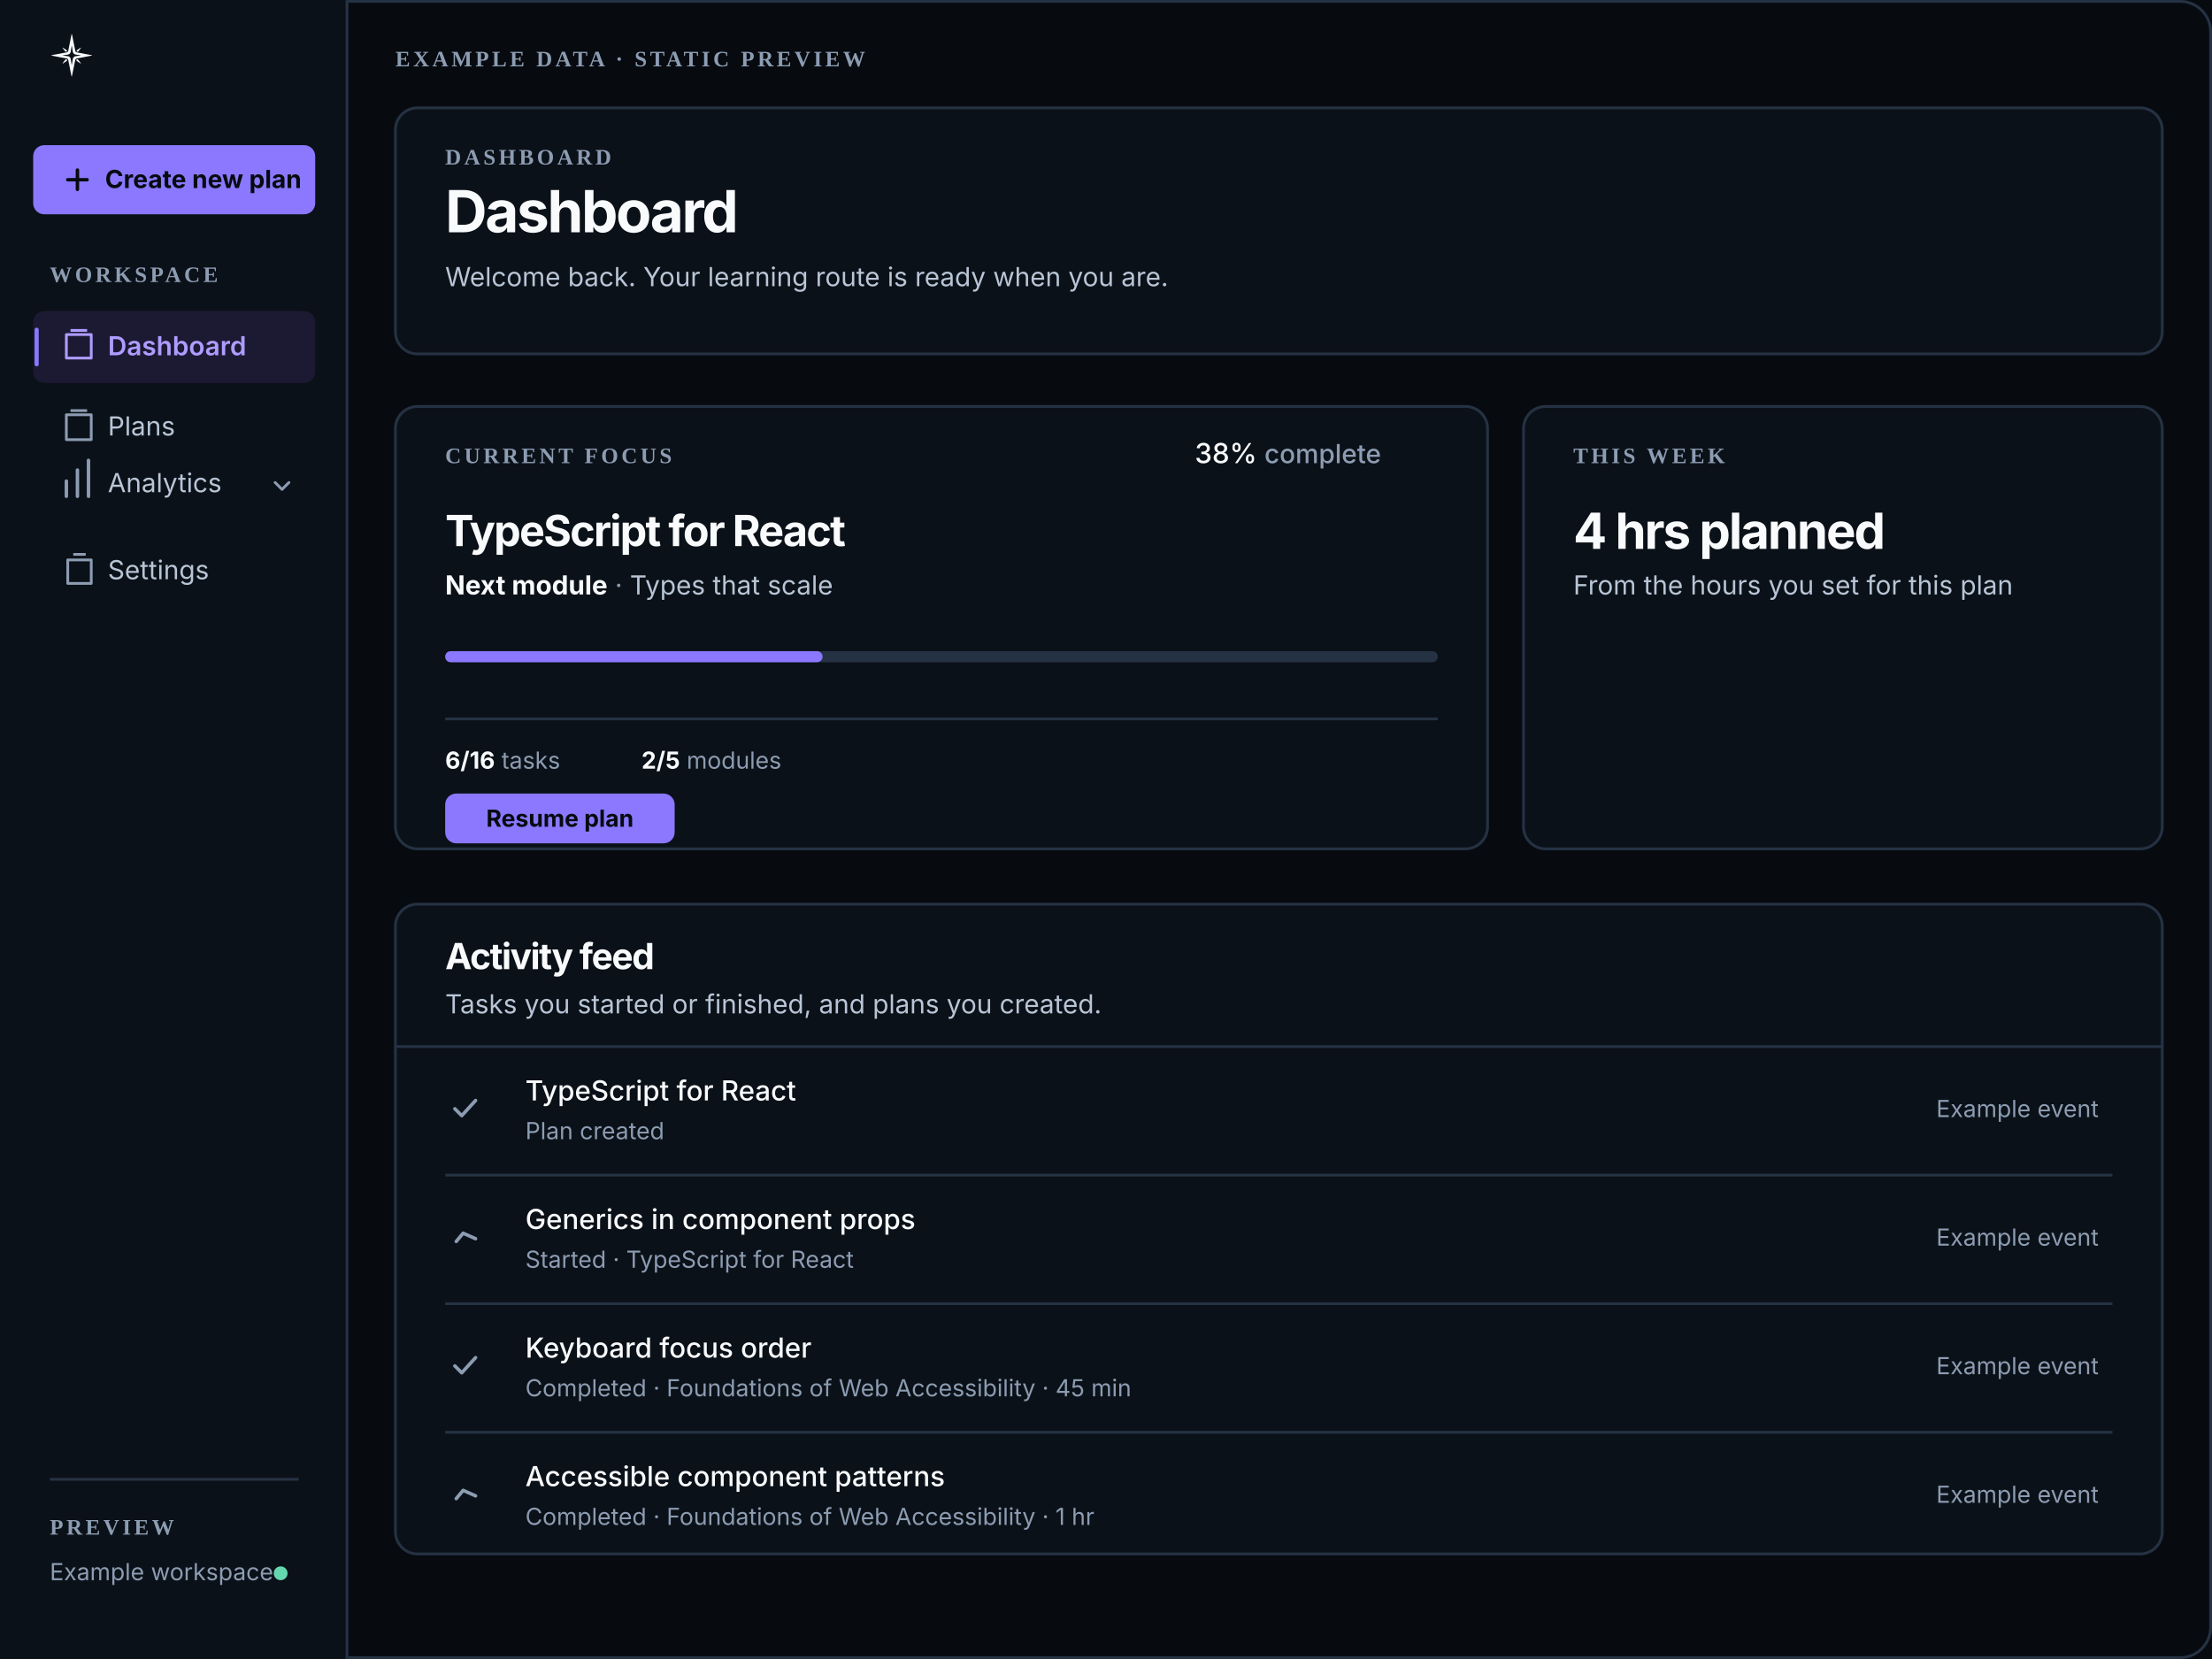
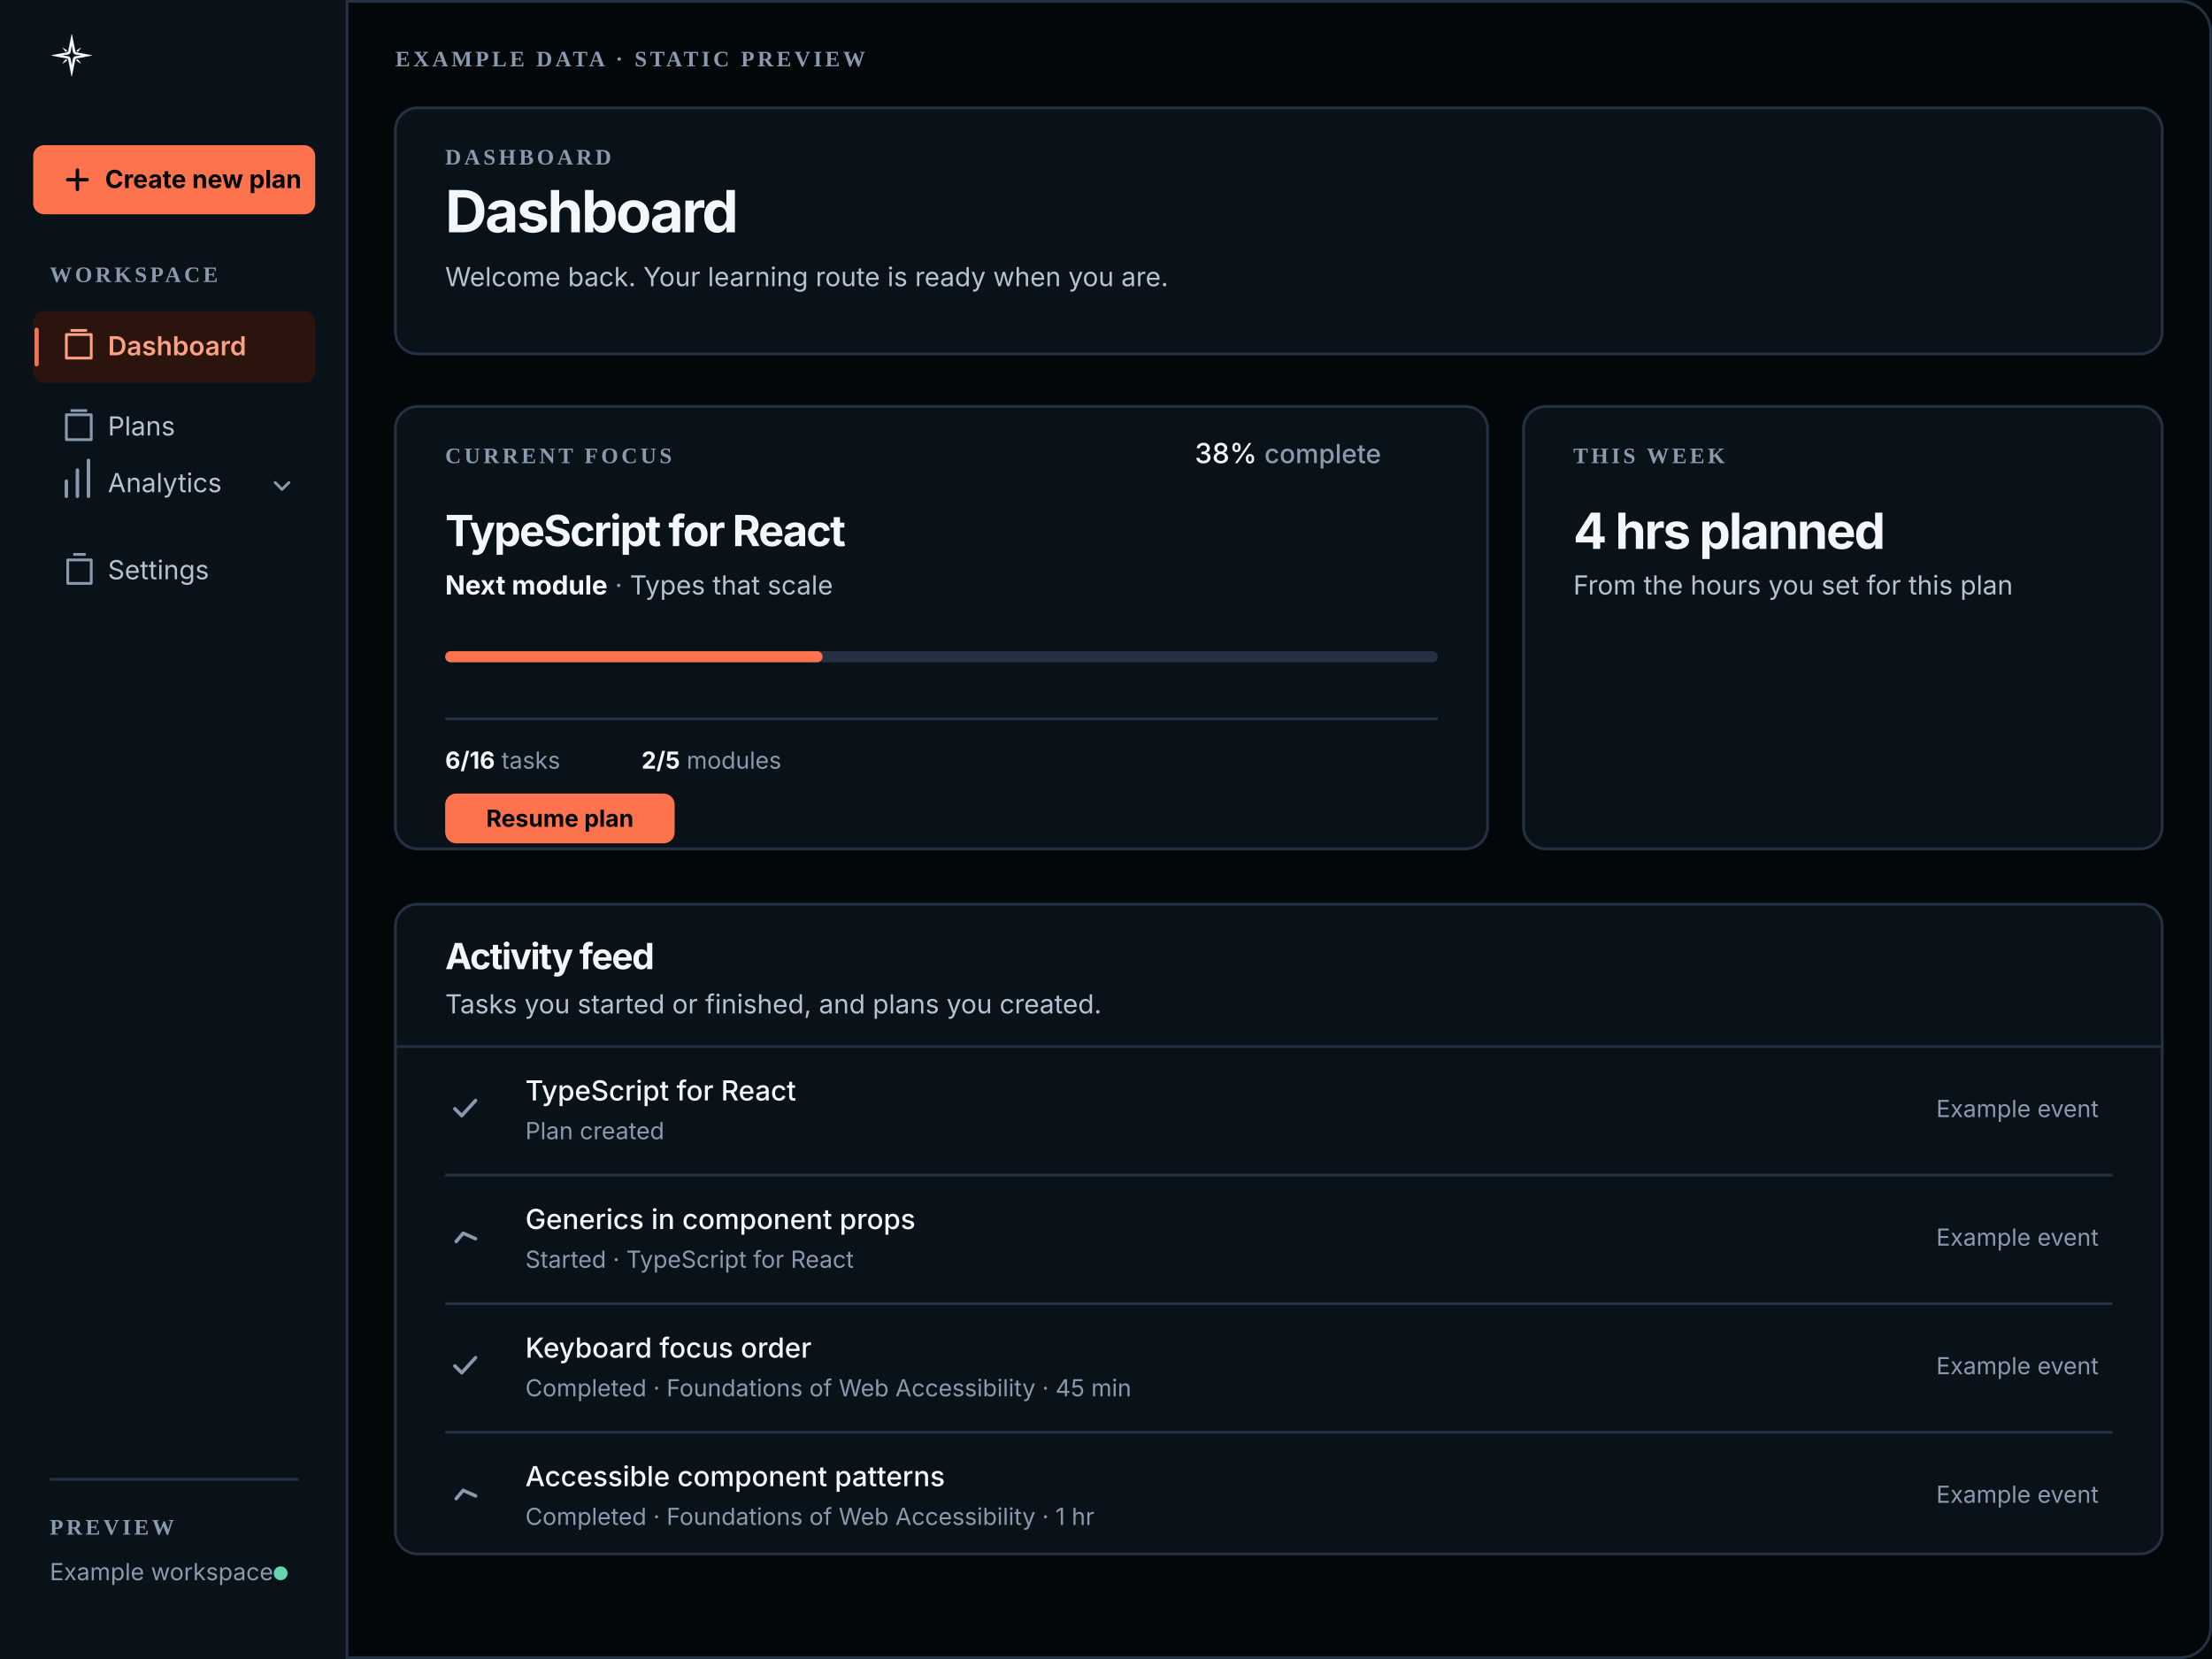
- <svg xmlns="http://www.w3.org/2000/svg" width="1600" height="1200" viewBox="0 0 1600 1200" fill="#f8fafc" role="img" aria-labelledby="preview-title preview-description">
+ <svg xmlns="http://www.w3.org/2000/svg" width="1600" height="1200" viewBox="0 0 1600 1200" fill="#f4f7fa" role="img" aria-labelledby="preview-title preview-description">
  <style>
    .ui {
      font-family: ui-sans-serif, system-ui, -apple-system, BlinkMacSystemFont,
        "Segoe UI", sans-serif;
    }
    .display {
      font-family: ui-sans-serif, system-ui, -apple-system, BlinkMacSystemFont,
        "Segoe UI", sans-serif;
      font-weight: 650;
      letter-spacing: -0.035em;
    }
    .eyebrow {
-       fill: #8c9cb2;
+       fill: #8a9aae;
      font-size: 16px;
      font-weight: 650;
      letter-spacing: 0.14em;
    }
    .muted {
-       fill: #8c9cb2;
+       fill: #8a9aae;
      font-size: 19px;
    }
    .secondary {
-       fill: #b8c5d6;
+       fill: #b5c2d1;
      font-size: 19px;
    }
    .body {
-       fill: #f8fafc;
+       fill: #f4f7fa;
      font-size: 20px;
      font-weight: 500;
    }
    .small {
-       fill: #8c9cb2;
+       fill: #8a9aae;
      font-size: 17px;
    }
    .tabular {
      font-variant-numeric: tabular-nums;
    }
  </style>
-   <rect width="1600" height="1200" fill="#070b10" />
-   <rect x="1" y="1" width="1598" height="1198" rx="22" fill="#070b10" stroke="#253244" stroke-width="2" />
-   <rect x="0" y="0" width="252" height="1200" fill="#0b1118" />
-   <line x1="251" y1="0" x2="251" y2="1200" stroke="#253244" stroke-width="2" />
+   <rect width="1600" height="1200" fill="#02070a" />
+   <rect x="1" y="1" width="1598" height="1198" rx="22" fill="#02070a" stroke="#233142" stroke-width="2" />
+   <rect x="0" y="0" width="252" height="1200" fill="#0a1219" />
+   <line x1="251" y1="0" x2="251" y2="1200" stroke="#233142" stroke-width="2" />
  <svg x="36" y="24" width="32" height="32" viewBox="110 110 804 804" aria-hidden="true">
-     <path d="M 510 895.01 L 512 893.22 L 512.65 892 L 515 879.31 L 519.59 860 L 521.93 847 L 527 824.33 L 533 791.08 L 534.15 787 L 541.18 753 L 545.49 729 L 550.3 708 L 551 702.82 L 553.79 690 L 556.69 674 L 566.36 630 L 570.89 606 L 572.81 598 L 575.9 589 L 578 585.4 L 581.61 581 L 585 577.98 L 591.15 574 L 598 570.69 L 605 568.65 L 631 564.07 L 662 557.94 L 680.97 555 L 744 542.79 L 766.23 538 L 800 531.67 L 810 529.19 L 840 524.09 L 857 520.51 L 870 518.39 L 875 517.13 L 876.61 515 L 876.66 514 L 875 510.99 L 870 509.16 L 853 506.48 L 823 499.96 L 777 492.13 L 736 483.92 L 710 479.35 L 679 472.79 L 652 467.87 L 644.68 467 L 621 463.1 L 607 459.81 L 595 456.1 L 589 452.95 L 584 448.93 L 581.46 446 L 578 440.83 L 576 437 L 574.19 432 L 568.15 401 L 559.94 363 L 553.78 330 L 550.96 319 L 548.35 303 L 543.96 282 L 541 265.03 L 535.55 239 L 533.02 229 L 525 184.93 L 521.82 172 L 519.57 159 L 516 141.93 L 514.05 133 L 513.29 131 L 511 128.52 L 509 127.98 L 505.94 130 L 504.64 133 L 503.24 142 L 499 162.39 L 497.61 171 L 495.02 182 L 491 203.93 L 484.36 235 L 480.13 259 L 477.43 270 L 474.46 287 L 471.89 298 L 466.23 326 L 462.29 348 L 455.52 380 L 451.07 406 L 446.04 431 L 442.19 440 L 438.07 446 L 435.48 449 L 431 452.69 L 425 456.13 L 420.48 458 L 414 459.78 L 396 463.43 L 357 469.7 L 277.97 485 L 262 487.63 L 249 490.39 L 183 501.91 L 179 503.03 L 145 509.58 L 142.28 511 L 141.46 512 L 140.96 514 L 142.45 517 L 144 517.87 L 155.57 520 L 175 524.45 L 202.75 529 L 242 537.07 L 277 543.42 L 288.24 546 L 304 548.66 L 318 551.63 L 356 557.78 L 376 561.46 L 388 564.17 L 416 568.78 L 422 570.49 L 429 573.84 L 434 577.38 L 438 581.05 L 442 586.48 L 443.6 590 L 445.97 597 L 447.42 603 L 451 621.03 L 452 628.7 L 455.69 648 L 462 676.64 L 467.26 703 L 471.77 728 L 480 767.47 L 484.31 792 L 489.09 815 L 491.54 829 L 496 849.02 L 498.56 864 L 504 890.31 L 504.58 892 L 506 894.01 L 508 895.13 Z M 509.69 688 L 509 688.58 L 508.39 688 L 507.68 686 L 498.75 631 L 497.91 624 L 495.21 609 L 494.19 601 L 492.31 590 L 488.65 574 L 485.24 563 L 483.26 559 L 478 551.22 L 472.55 545 L 467 539.89 L 461.14 536 L 450.64 531 L 443.38 529 L 431 526.94 L 398 523.07 L 392 521.83 L 384 521.11 L 356 516.6 L 346 515.53 L 343.58 515 L 341.46 514 L 341.76 513 L 343 512.73 L 349 512.17 L 355 511.03 L 411 503.07 L 433 499.33 L 448.75 496 L 455 494.03 L 463 490.24 L 467.57 487 L 473 481.65 L 478.09 476 L 483.34 468 L 485.6 463 L 489.11 453 L 490.75 446 L 496 414.77 L 496.9 407 L 501.61 379 L 504.1 360 L 506.98 345 L 507.65 339 L 508 337.64 L 509 337.12 L 510.31 340 L 516.05 372 L 520.37 399 L 525.23 425 L 525.96 431 L 529.38 449 L 532.98 460 L 536.59 468 L 540.26 474 L 545.87 481 L 552.5 487 L 561 492.34 L 565 494.14 L 576 497.26 L 593 500.05 L 608 503.08 L 625 505.33 L 666 511.76 L 674 512.67 L 675.52 513 L 675.54 514 L 671 515.17 L 648 518.52 L 639 520.37 L 589 527.37 L 572 530.68 L 562 534.27 L 558 536.3 L 550 541.74 L 546 545.68 L 540.21 553 L 535 561.21 L 532.8 566 L 529.56 576 L 522 616.19 L 519.28 634 L 512.83 670 L 510.49 686 Z M 409 446.13 L 412 445.14 L 417 442.06 L 420.23 439 L 422.42 436 L 423.41 433 L 423.3 428 L 422.51 424 L 421.16 422 L 418 419.37 L 410 413.84 L 397.34 406 L 388 399.58 L 352 376.41 L 348 374.3 L 347 374.24 L 345.48 375 L 344.67 376 L 344.48 378 L 345.71 381 L 347.74 384 L 385.96 434 L 393 442.2 L 396 445.22 L 399 446.61 L 404 446.93 Z M 622 447.38 L 625.29 445 L 633.28 435 L 669.11 388 L 674.57 379 L 674.93 377 L 673.69 375 L 672 374.26 L 671 374.44 L 659 381.32 L 642 393.01 L 634.06 398 L 624.49 406 L 614.89 412 L 604.89 419 L 599.65 424 L 598.17 428 L 597.85 433 L 598.93 438 L 601 441.18 L 605 444.22 L 612 447.17 L 617 447.69 Z M 673 660.42 L 675.02 659 L 675.51 657 L 674.38 654 L 672.37 651 L 666.9 644 L 660.77 637 L 645 616.07 L 635.63 605 L 624 589.81 L 621.46 587 L 618.97 585 L 617 584.22 L 615 583.91 L 610 584.03 L 604.8 585 L 601 586.94 L 598 589.56 L 596 592.21 L 594.05 596 L 593.42 601 L 594.04 607 L 596 609.92 L 598 611.96 L 606 618.05 L 634.18 638 L 647 645.82 L 666 658.19 L 670 660.22 Z M 347 661.01 L 351 659.76 L 360.24 654 L 371 645.98 L 392 632.42 L 422 611.51 L 424.42 608 L 424.67 600 L 424 595.86 L 422.1 592 L 420.46 590 L 416 586.62 L 412 584.91 L 410 584.55 L 405 584.05 L 402 584.18 L 399.13 585 L 397 586.69 L 372.62 616 L 363 629.84 L 345.93 652 L 343.72 656 L 343.51 658 L 345 659.98 Z" fill="#F8FAFC" fill-rule="evenodd" clip-rule="evenodd" />
+     <path d="M 510 895.01 L 512 893.22 L 512.65 892 L 515 879.31 L 519.59 860 L 521.93 847 L 527 824.33 L 533 791.08 L 534.15 787 L 541.18 753 L 545.49 729 L 550.3 708 L 551 702.82 L 553.79 690 L 556.69 674 L 566.36 630 L 570.89 606 L 572.81 598 L 575.9 589 L 578 585.4 L 581.61 581 L 585 577.98 L 591.15 574 L 598 570.69 L 605 568.65 L 631 564.07 L 662 557.94 L 680.97 555 L 744 542.79 L 766.23 538 L 800 531.67 L 810 529.19 L 840 524.09 L 857 520.51 L 870 518.39 L 875 517.13 L 876.61 515 L 876.66 514 L 875 510.99 L 870 509.16 L 853 506.48 L 823 499.96 L 777 492.13 L 736 483.92 L 710 479.35 L 679 472.79 L 652 467.87 L 644.68 467 L 621 463.1 L 607 459.81 L 595 456.1 L 589 452.95 L 584 448.93 L 581.46 446 L 578 440.83 L 576 437 L 574.19 432 L 568.15 401 L 559.94 363 L 553.78 330 L 550.96 319 L 548.35 303 L 543.96 282 L 541 265.03 L 535.55 239 L 533.02 229 L 525 184.93 L 521.82 172 L 519.57 159 L 516 141.93 L 514.05 133 L 513.29 131 L 511 128.52 L 509 127.98 L 505.94 130 L 504.64 133 L 503.24 142 L 499 162.39 L 497.61 171 L 495.02 182 L 491 203.93 L 484.36 235 L 480.13 259 L 477.43 270 L 474.46 287 L 471.89 298 L 466.23 326 L 462.29 348 L 455.52 380 L 451.07 406 L 446.04 431 L 442.19 440 L 438.07 446 L 435.48 449 L 431 452.69 L 425 456.13 L 420.48 458 L 414 459.78 L 396 463.43 L 357 469.7 L 277.97 485 L 262 487.63 L 249 490.39 L 183 501.91 L 179 503.03 L 145 509.58 L 142.28 511 L 141.46 512 L 140.96 514 L 142.45 517 L 144 517.87 L 155.57 520 L 175 524.45 L 202.75 529 L 242 537.07 L 277 543.42 L 288.24 546 L 304 548.66 L 318 551.63 L 356 557.78 L 376 561.46 L 388 564.17 L 416 568.78 L 422 570.49 L 429 573.84 L 434 577.38 L 438 581.05 L 442 586.48 L 443.6 590 L 445.97 597 L 447.42 603 L 451 621.03 L 452 628.7 L 455.69 648 L 462 676.64 L 467.26 703 L 471.77 728 L 480 767.47 L 484.31 792 L 489.09 815 L 491.54 829 L 496 849.02 L 498.56 864 L 504 890.31 L 504.58 892 L 506 894.01 L 508 895.13 Z M 509.69 688 L 509 688.58 L 508.39 688 L 507.68 686 L 498.75 631 L 497.91 624 L 495.21 609 L 494.19 601 L 492.31 590 L 488.65 574 L 485.24 563 L 483.26 559 L 478 551.22 L 472.55 545 L 467 539.89 L 461.14 536 L 450.64 531 L 443.38 529 L 431 526.94 L 398 523.07 L 392 521.83 L 384 521.11 L 356 516.6 L 346 515.53 L 343.58 515 L 341.46 514 L 341.76 513 L 343 512.73 L 349 512.17 L 355 511.03 L 411 503.07 L 433 499.33 L 448.75 496 L 455 494.03 L 463 490.24 L 467.57 487 L 473 481.65 L 478.09 476 L 483.34 468 L 485.6 463 L 489.11 453 L 490.75 446 L 496 414.77 L 496.9 407 L 501.61 379 L 504.1 360 L 506.98 345 L 507.65 339 L 508 337.64 L 509 337.12 L 510.31 340 L 516.05 372 L 520.37 399 L 525.23 425 L 525.96 431 L 529.38 449 L 532.98 460 L 536.59 468 L 540.26 474 L 545.87 481 L 552.5 487 L 561 492.34 L 565 494.14 L 576 497.26 L 593 500.05 L 608 503.08 L 625 505.33 L 666 511.76 L 674 512.67 L 675.52 513 L 675.54 514 L 671 515.17 L 648 518.52 L 639 520.37 L 589 527.37 L 572 530.68 L 562 534.27 L 558 536.3 L 550 541.74 L 546 545.68 L 540.21 553 L 535 561.21 L 532.8 566 L 529.56 576 L 522 616.19 L 519.28 634 L 512.83 670 L 510.49 686 Z M 409 446.13 L 412 445.14 L 417 442.06 L 420.23 439 L 422.42 436 L 423.41 433 L 423.3 428 L 422.51 424 L 421.16 422 L 418 419.37 L 410 413.84 L 397.34 406 L 388 399.58 L 352 376.41 L 348 374.3 L 347 374.24 L 345.48 375 L 344.67 376 L 344.48 378 L 345.71 381 L 347.74 384 L 385.96 434 L 393 442.2 L 396 445.22 L 399 446.61 L 404 446.93 Z M 622 447.38 L 625.29 445 L 633.28 435 L 669.11 388 L 674.57 379 L 674.93 377 L 673.69 375 L 672 374.26 L 671 374.44 L 659 381.32 L 642 393.01 L 634.06 398 L 624.49 406 L 614.89 412 L 604.89 419 L 599.65 424 L 598.17 428 L 597.85 433 L 598.93 438 L 601 441.18 L 605 444.22 L 612 447.17 L 617 447.69 Z M 673 660.42 L 675.02 659 L 675.51 657 L 674.38 654 L 672.37 651 L 666.9 644 L 660.77 637 L 645 616.07 L 635.63 605 L 624 589.81 L 621.46 587 L 618.97 585 L 617 584.22 L 615 583.91 L 610 584.03 L 604.8 585 L 601 586.94 L 598 589.56 L 596 592.21 L 594.05 596 L 593.42 601 L 594.04 607 L 596 609.92 L 598 611.96 L 606 618.05 L 634.18 638 L 647 645.82 L 666 658.19 L 670 660.22 Z M 347 661.01 L 351 659.76 L 360.24 654 L 371 645.98 L 392 632.42 L 422 611.51 L 424.42 608 L 424.67 600 L 424 595.86 L 422.1 592 L 420.46 590 L 416 586.62 L 412 584.91 L 410 584.55 L 405 584.05 L 402 584.18 L 399.13 585 L 397 586.69 L 372.62 616 L 363 629.84 L 345.93 652 L 343.72 656 L 343.51 658 L 345 659.98 Z" fill="#f4f7fa" fill-rule="evenodd" clip-rule="evenodd" />
  </svg>
-   <rect x="24" y="105" width="204" height="50" rx="8" fill="#8b78ff" />
-   <path d="M49 130h14M56 123v14" fill="none" stroke="#070b10" stroke-width="2.5" stroke-linecap="round" />
-   <text x="76" y="136" fill="#070b10" font-size="18" font-weight="650" class="ui">
+   <rect x="24" y="105" width="204" height="50" rx="8" fill="#fc734d" />
+   <path d="M49 130h14M56 123v14" fill="none" stroke="#02070a" stroke-width="2.5" stroke-linecap="round" />
+   <text x="76" y="136" fill="#02070a" font-size="18" font-weight="650" class="ui">
    Create new plan
  </text>
  <text x="36" y="204" class="eyebrow">WORKSPACE</text>
-   <rect x="24" y="225" width="204" height="52" rx="8" fill="#1c1933" />
-   <rect x="25" y="237" width="3" height="28" rx="1.5" fill="#8b78ff" />
-   <path d="M48 242h18v17H48zM51 239h12" fill="none" stroke="#ae9cff" stroke-width="2" stroke-linejoin="round" />
-   <text x="78" y="257" fill="#ae9cff" font-size="19" font-weight="600" class="ui">
+   <rect x="24" y="225" width="204" height="52" rx="8" fill="#2a140d" />
+   <rect x="25" y="237" width="3" height="28" rx="1.5" fill="#fc734d" />
+   <path d="M48 242h18v17H48zM51 239h12" fill="none" stroke="#fea083" stroke-width="2" stroke-linejoin="round" />
+   <text x="78" y="257" fill="#fea083" font-size="19" font-weight="600" class="ui">
    Dashboard
  </text>
-   <path d="M48 300h18v18H48zM51 297h12" fill="none" stroke="#8c9cb2" stroke-width="2" stroke-linejoin="round" />
+   <path d="M48 300h18v18H48zM51 297h12" fill="none" stroke="#8a9aae" stroke-width="2" stroke-linejoin="round" />
  <text x="78" y="315" class="secondary ui">Plans</text>
-   <path d="M48 359v-11M56 359v-19M64 359v-26" fill="none" stroke="#8c9cb2" stroke-width="2.5" stroke-linecap="round" />
+   <path d="M48 359v-11M56 359v-19M64 359v-26" fill="none" stroke="#8a9aae" stroke-width="2.5" stroke-linecap="round" />
  <text x="78" y="356" class="secondary ui">Analytics</text>
-   <path d="m199 349 5 5 5-5" fill="none" stroke="#8c9cb2" stroke-width="2" stroke-linecap="round" stroke-linejoin="round" />
-   <path d="M49 405h17v17H49zM53 401h9" fill="none" stroke="#8c9cb2" stroke-width="2" stroke-linejoin="round" />
+   <path d="m199 349 5 5 5-5" fill="none" stroke="#8a9aae" stroke-width="2" stroke-linecap="round" stroke-linejoin="round" />
+   <path d="M49 405h17v17H49zM53 401h9" fill="none" stroke="#8a9aae" stroke-width="2" stroke-linejoin="round" />
  <text x="78" y="419" class="secondary ui">Settings</text>
-   <line x1="36" y1="1070" x2="216" y2="1070" stroke="#253244" stroke-width="2" />
+   <line x1="36" y1="1070" x2="216" y2="1070" stroke="#233142" stroke-width="2" />
  <text x="36" y="1110" class="eyebrow">PREVIEW</text>
  <text x="36" y="1143" class="small ui">Example workspace</text>
  <circle cx="203" cy="1138" r="5" fill="#65d7af" />
  <text x="286" y="48" class="eyebrow">EXAMPLE DATA · STATIC PREVIEW</text>
-   <rect x="286" y="78" width="1278" height="178" rx="16" fill="#0b1118" stroke="#253244" stroke-width="2" />
+   <rect x="286" y="78" width="1278" height="178" rx="16" fill="#0a1219" stroke="#233142" stroke-width="2" />
  <text x="322" y="119" class="eyebrow">DASHBOARD</text>
  <text x="322" y="168" class="display ui" font-size="42">Dashboard</text>
  <text x="322" y="207" class="secondary ui">
    Welcome back. Your learning route is ready when you are.
  </text>
-   <rect x="286" y="294" width="790" height="320" rx="16" fill="#0b1118" stroke="#253244" stroke-width="2" />
+   <rect x="286" y="294" width="790" height="320" rx="16" fill="#0a1219" stroke="#233142" stroke-width="2" />
  <text x="322" y="335" class="eyebrow">CURRENT FOCUS</text>
  <text x="999" y="335" text-anchor="end" class="body tabular ui">38% <tspan class="muted">complete</tspan>
  </text>
  <text x="322" y="395" class="display ui" font-size="31">TypeScript for React</text>
  <text x="322" y="430" class="secondary ui">
-     <tspan fill="#f8fafc" font-weight="650">Next module</tspan>
-     <tspan fill="#8c9cb2"> · </tspan>
+     <tspan fill="#f4f7fa" font-weight="650">Next module</tspan>
+     <tspan fill="#8a9aae"> · </tspan>
    Types that scale
  </text>
-   <rect x="322" y="471" width="718" height="8" rx="4" fill="#253244" />
-   <rect x="322" y="471" width="273" height="8" rx="4" fill="#8b78ff" />
-   <line x1="322" y1="520" x2="1040" y2="520" stroke="#253244" stroke-width="2" />
+   <rect x="322" y="471" width="718" height="8" rx="4" fill="#233142" />
+   <rect x="322" y="471" width="273" height="8" rx="4" fill="#fc734d" />
+   <line x1="322" y1="520" x2="1040" y2="520" stroke="#233142" stroke-width="2" />
  <text x="322" y="556" class="small ui">
-     <tspan fill="#f8fafc" font-weight="650">6/16</tspan>
+     <tspan fill="#f4f7fa" font-weight="650">6/16</tspan>
    <tspan> tasks</tspan>
  </text>
  <text x="464" y="556" class="small ui">
-     <tspan fill="#f8fafc" font-weight="650">2/5</tspan>
+     <tspan fill="#f4f7fa" font-weight="650">2/5</tspan>
    <tspan> modules</tspan>
  </text>
-   <rect x="322" y="574" width="166" height="36" rx="8" fill="#8b78ff" />
-   <text x="405" y="598" text-anchor="middle" fill="#070b10" font-size="17" font-weight="700" class="ui">
+   <rect x="322" y="574" width="166" height="36" rx="8" fill="#fc734d" />
+   <text x="405" y="598" text-anchor="middle" fill="#02070a" font-size="17" font-weight="700" class="ui">
    Resume plan
  </text>
-   <rect x="1102" y="294" width="462" height="320" rx="16" fill="#0b1118" stroke="#253244" stroke-width="2" />
+   <rect x="1102" y="294" width="462" height="320" rx="16" fill="#0a1219" stroke="#233142" stroke-width="2" />
  <text x="1138" y="335" class="eyebrow">THIS WEEK</text>
  <text x="1138" y="397" class="display ui" font-size="36">4 hrs planned</text>
  <text x="1138" y="430" class="secondary ui">From the hours you set for this plan</text>
-   <rect x="286" y="654" width="1278" height="470" rx="16" fill="#0b1118" stroke="#253244" stroke-width="2" />
+   <rect x="286" y="654" width="1278" height="470" rx="16" fill="#0a1219" stroke="#233142" stroke-width="2" />
  <text x="322" y="701" class="display ui" font-size="26">Activity feed</text>
  <text x="322" y="733" class="secondary ui">
    Tasks you started or finished, and plans you created.
  </text>
-   <line x1="286" y1="757" x2="1564" y2="757" stroke="#253244" stroke-width="2" />
-   <path d="m329 802 5 5 10-11" fill="none" stroke="#8c9cb2" stroke-width="2.5" stroke-linecap="round" stroke-linejoin="round" />
+   <line x1="286" y1="757" x2="1564" y2="757" stroke="#233142" stroke-width="2" />
+   <path d="m329 802 5 5 10-11" fill="none" stroke="#8a9aae" stroke-width="2.5" stroke-linecap="round" stroke-linejoin="round" />
  <text x="380" y="796" class="body ui">TypeScript for React</text>
  <text x="380" y="824" class="small ui">Plan created</text>
  <text x="1518" y="808" text-anchor="end" class="small ui">Example event</text>
-   <line x1="322" y1="850" x2="1528" y2="850" stroke="#253244" stroke-width="2" />
-   <path d="m330 898 5-6 9 4" fill="none" stroke="#8c9cb2" stroke-width="2.5" stroke-linecap="round" stroke-linejoin="round" />
+   <line x1="322" y1="850" x2="1528" y2="850" stroke="#233142" stroke-width="2" />
+   <path d="m330 898 5-6 9 4" fill="none" stroke="#8a9aae" stroke-width="2.5" stroke-linecap="round" stroke-linejoin="round" />
  <text x="380" y="889" class="body ui">Generics in component props</text>
  <text x="380" y="917" class="small ui">Started · TypeScript for React</text>
  <text x="1518" y="901" text-anchor="end" class="small ui">Example event</text>
-   <line x1="322" y1="943" x2="1528" y2="943" stroke="#253244" stroke-width="2" />
-   <path d="m329 988 5 5 10-11" fill="none" stroke="#8c9cb2" stroke-width="2.5" stroke-linecap="round" stroke-linejoin="round" />
+   <line x1="322" y1="943" x2="1528" y2="943" stroke="#233142" stroke-width="2" />
+   <path d="m329 988 5 5 10-11" fill="none" stroke="#8a9aae" stroke-width="2.5" stroke-linecap="round" stroke-linejoin="round" />
  <text x="380" y="982" class="body ui">Keyboard focus order</text>
  <text x="380" y="1010" class="small ui">Completed · Foundations of Web Accessibility · 45 min</text>
  <text x="1518" y="994" text-anchor="end" class="small ui">Example event</text>
-   <line x1="322" y1="1036" x2="1528" y2="1036" stroke="#253244" stroke-width="2" />
-   <path d="m330 1084 5-6 9 4" fill="none" stroke="#8c9cb2" stroke-width="2.5" stroke-linecap="round" stroke-linejoin="round" />
+   <line x1="322" y1="1036" x2="1528" y2="1036" stroke="#233142" stroke-width="2" />
+   <path d="m330 1084 5-6 9 4" fill="none" stroke="#8a9aae" stroke-width="2.5" stroke-linecap="round" stroke-linejoin="round" />
  <text x="380" y="1075" class="body ui">Accessible component patterns</text>
  <text x="380" y="1103" class="small ui">Completed · Foundations of Web Accessibility · 1 hr</text>
  <text x="1518" y="1087" text-anchor="end" class="small ui">Example event</text>
</svg>
